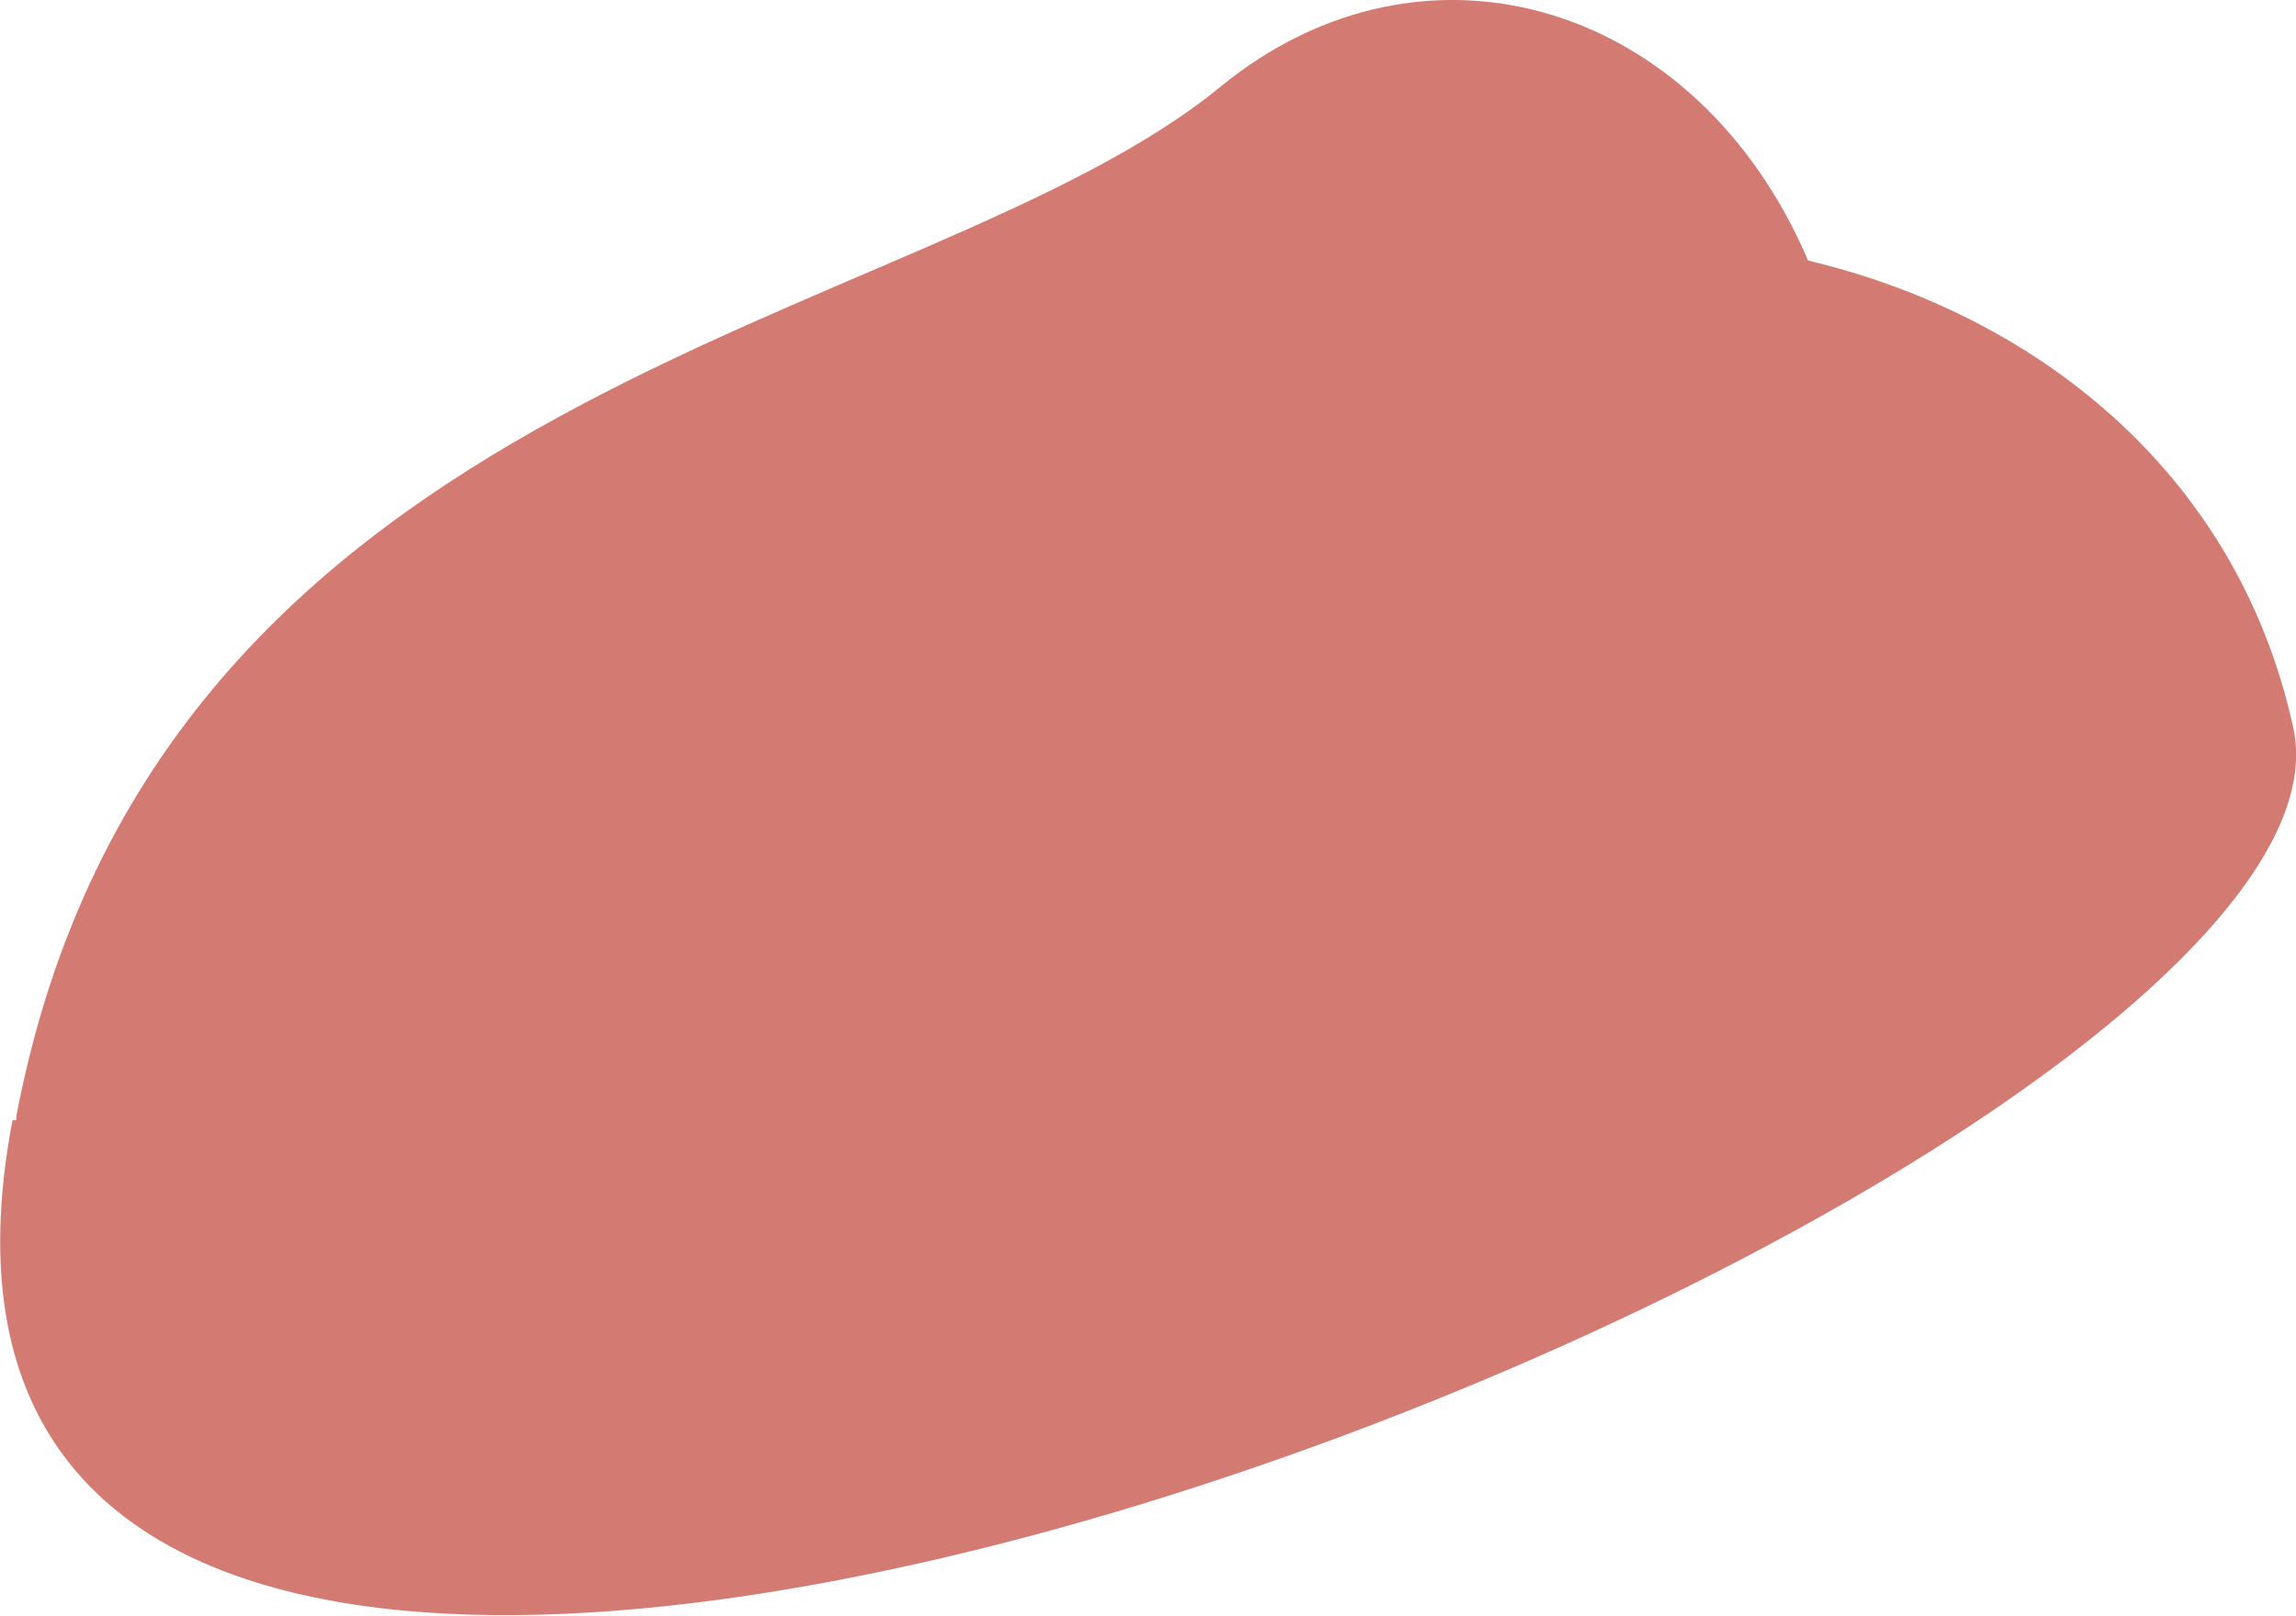
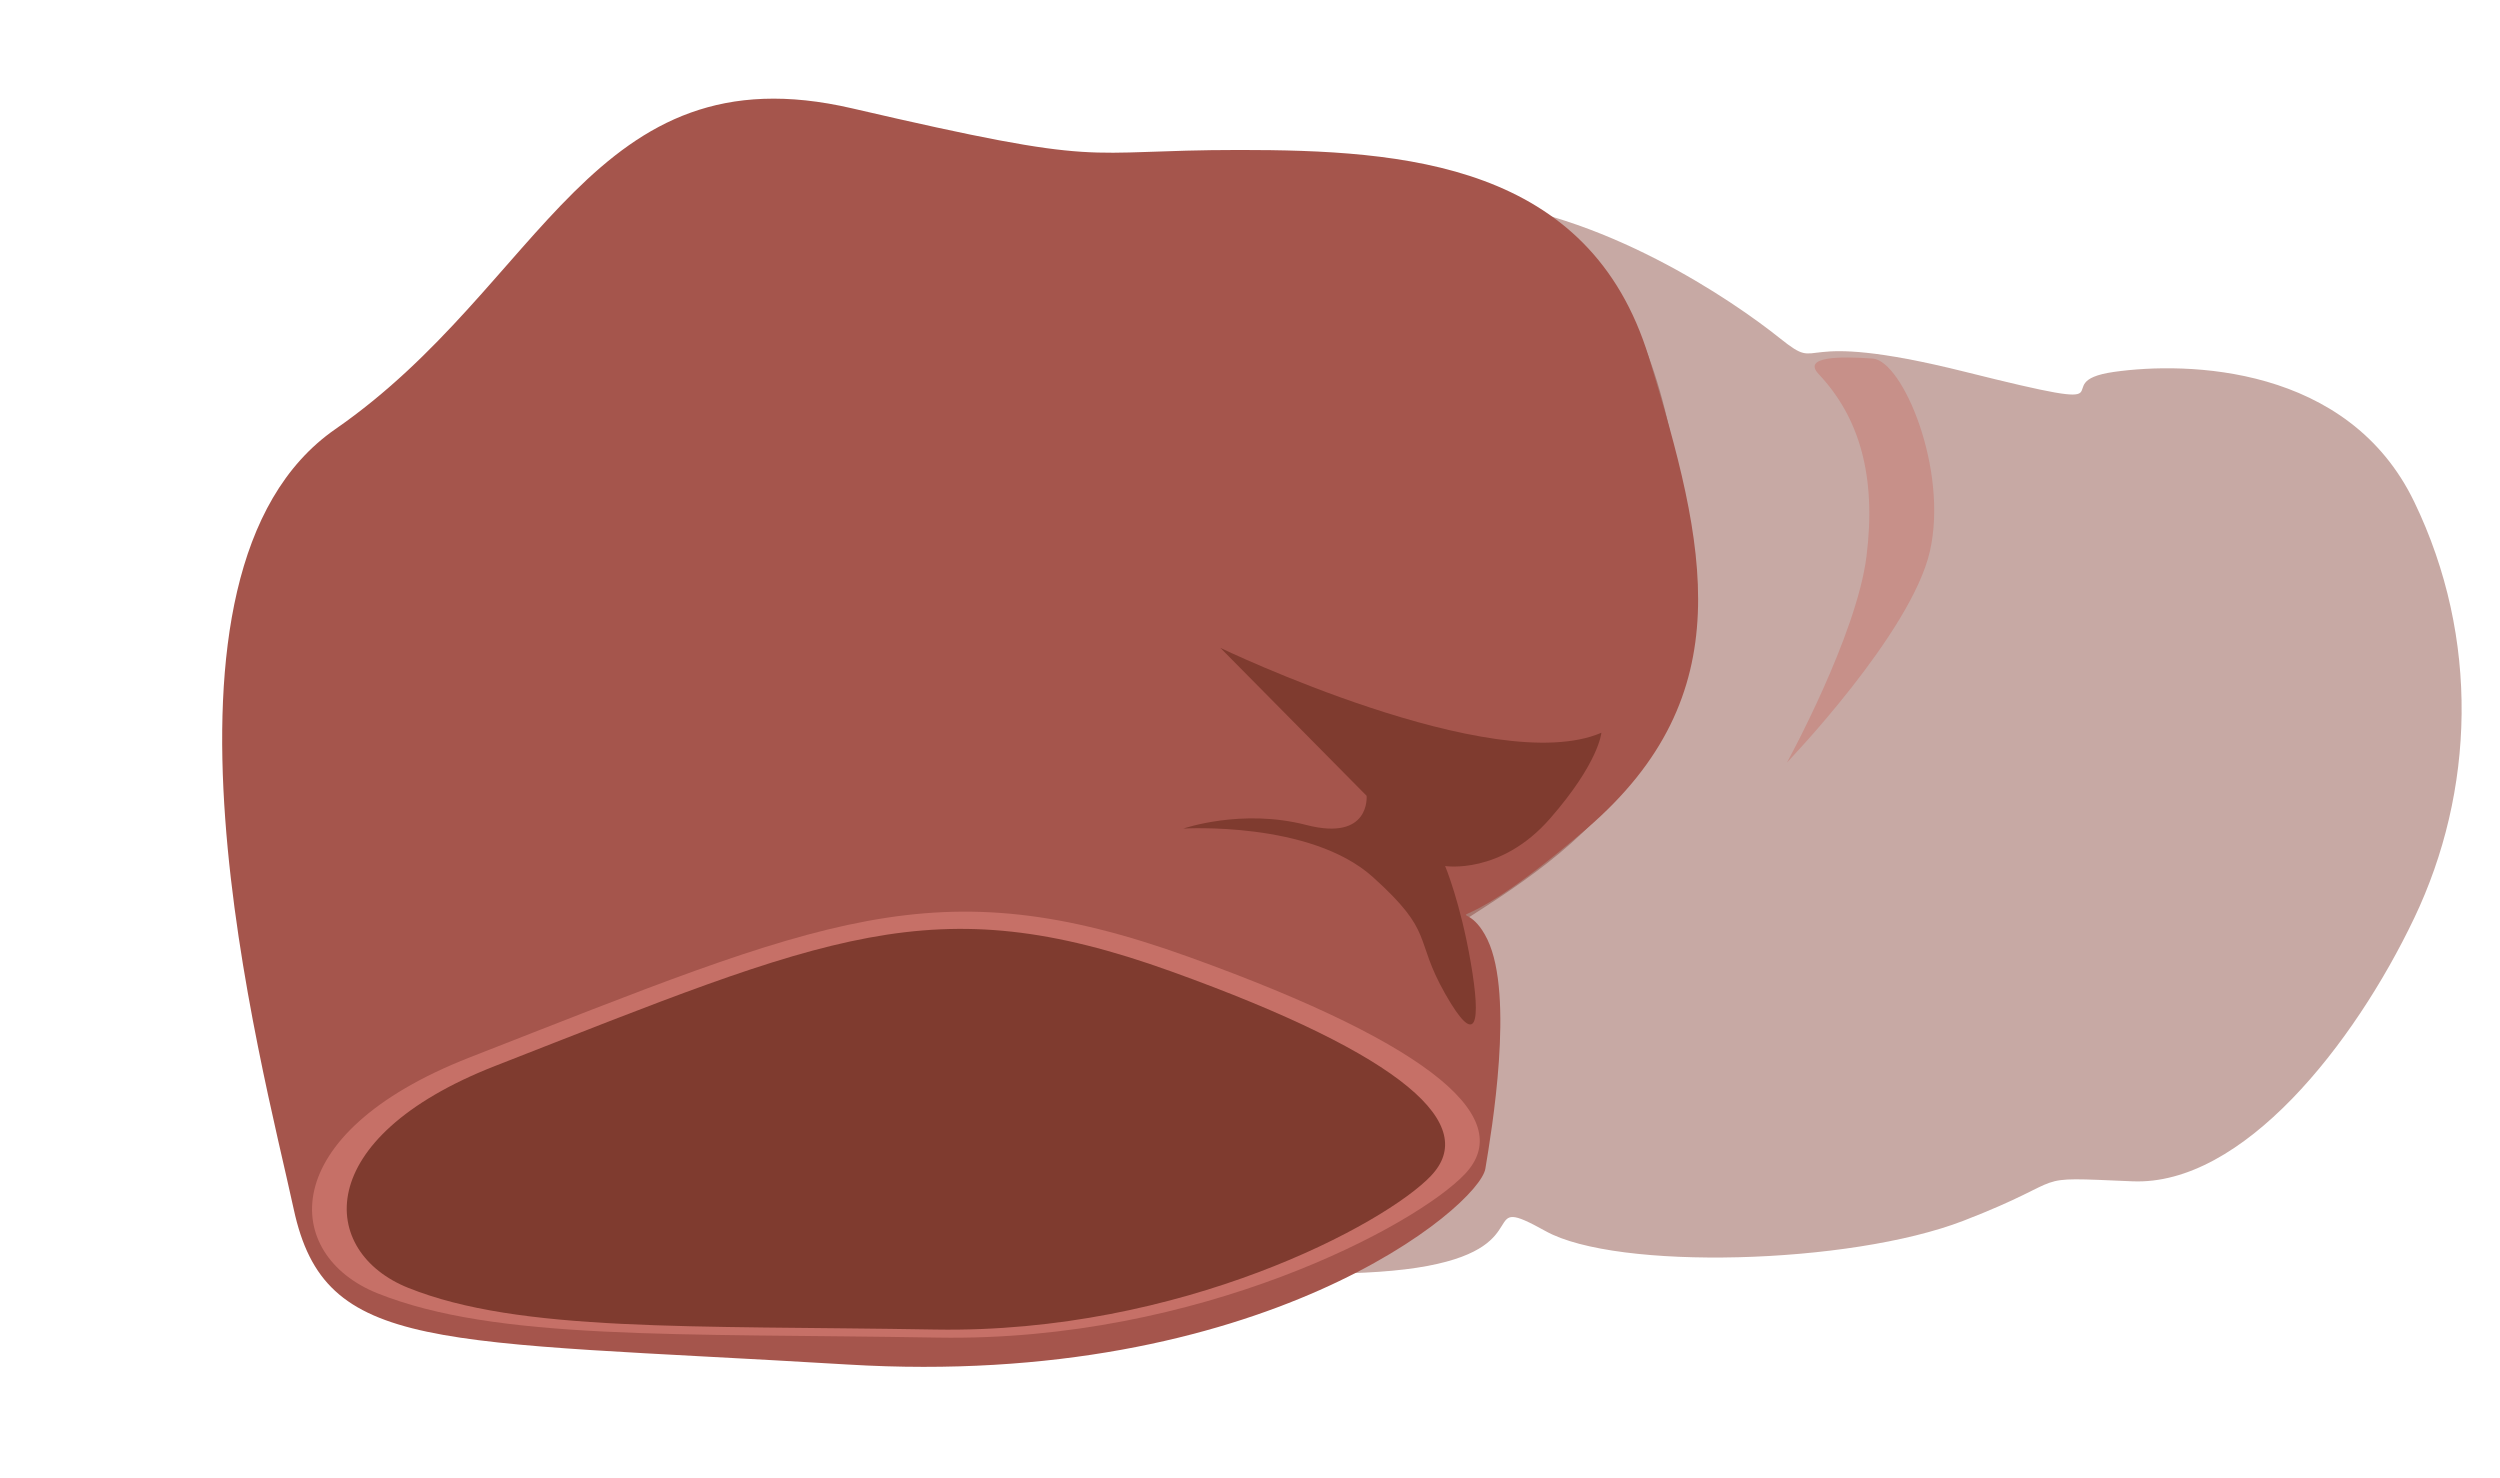
- <svg xmlns="http://www.w3.org/2000/svg" id="Layer_2" data-name="Layer 2" viewBox="0 0 60.61 42.65">
+ <svg xmlns="http://www.w3.org/2000/svg" viewBox="0 0 530.09 313.18">
  <defs>
    <style>
-       .cls-1 {
-         fill: #d37b72;
+       .cls-1, .cls-2 {
+         fill: #7f3b2f;
+       }
+ 
+       .cls-3, .cls-4, .cls-2, .cls-5 {
+         opacity: .44;
+       }
+ 
+       .cls-3, .cls-6 {
+         fill: #c67067;
+       }
+ 
+       .cls-4, .cls-7 {
+         fill: #a5554c;
+       }
+ 
+       .cls-5 {
+         fill: #602922;
      }
    </style>
  </defs>
-   <g id="Layer_1-2" data-name="Layer 1">
-     <path id="Hepatic_flexure" data-name="Hepatic flexure" class="cls-1" d="M.43,29.48C4.13,9.98,24.33,8.78,32.23,2.28c5.4-4.4,12.6-2.2,15.5,4.6,5.9,1.4,11.3,5.5,12.8,12.3C63.33,31.28-5.27,58.98.33,29.58h.1v-.1Z" />
+   <g id="Transverse">
+     <g id="Layer_3" data-name="Layer 3">
+       <path class="cls-2" d="M310.71,42.47c28.84,2.12,56.87,21.39,66.7,29.26,9.83,7.87.98-2.46,39.34,7.13,38.36,9.59,15.98,2.21,31.47,0,15.49-2.21,49.67-1.48,63.68,27.54,14.01,29.01,12.79,61.47,0,88.27-12.79,26.8-36.39,56.8-59.75,55.81-23.36-.98-11.65-.98-35.82,8.36-24.17,9.34-73.59,10.57-88.59,2.21-15-8.36-1.48,2.95-25.08,7.38s-81.63.24-109.66-19.55c-28.03-19.79-36.17-160.51-6.9-165.88s24.34,8.16,46.97-2.91c22.63-11.07,4.78-4.66,33.37-21.26,28.59-16.6,37.41-16.86,44.26-16.36Z" />
+     </g>
+     <path class="cls-2" d="M232.16,84.15c-33.37,12.99-33.96-12.99-55.82,4.43s-40.46,55.82-27.76,88.31c12.7,32.49,11.52,15.95,22.45,42.82,10.93,26.88,33.67,46.66,72.95,31.31,39.28-15.36,28.35-27.47,49.32-44.3,20.97-16.83,64.38-30.71,64.09-82.1s-20.38-91.26-57.59-80.33c-37.21,10.93-35.15,18.02-48.88,28.94s-18.75,10.93-18.75,10.93Z" />
+     <path class="cls-4" d="M294.88,54.85c-33.47,9.84-31.62,16.21-43.97,26.04s-16.87,9.83-16.87,9.83c-30.02,11.69-30.55-11.69-50.21,3.99-19.65,15.67-36.39,50.2-24.97,79.43,11.43,29.22,10.36,14.34,20.19,38.51,9.83,24.18,30.29,41.97,65.62,28.17,35.33-13.82,25.5-24.71,44.36-39.85,18.86-15.13,57.91-27.63,57.65-73.85-.27-46.23-18.34-82.09-51.8-72.26ZM286.19,197.12c-6.19,4.97-9.04,9.44-11.6,13.72h0c-13.19,9.07-33.65-4.03-35.24-13.71-1.58-9.68,1.98-30.44-8.69-40.13-10.68-9.68-22.93-8.1-19.97-22.53,2.96-14.44,26.89-28.08,35.77-25.9,8.9,2.17,31.23-13.44,37.76-24.5,6.52-11.07,17.22-18.6,26.49-17.6,5.99.64,9.04,1.3,11.36,2.99,11.35,11.78,17.34,33.84,17.48,59.3.24,42.79-35.9,54.34-53.36,68.36Z" />
+     <path class="cls-5" d="M339.55,128.77c.24,42.79-35.9,54.34-53.36,68.36-6.19,4.97-9.04,9.44-11.6,13.72h0c-13.19,9.07-33.65-4.03-35.24-13.71-1.58-9.68,1.98-30.44-8.69-40.13-10.68-9.68-22.93-8.1-19.97-22.53,2.96-14.44,26.89-28.08,35.77-25.9,8.9,2.17,31.23-13.44,37.76-24.5,6.52-11.07,17.22-18.6,26.49-17.6,5.99.64,9.04,1.3,11.36,2.99,11.35,11.78,17.34,33.84,17.48,59.3Z" />
+     <path class="cls-3" d="M322.07,69.46c-2.32-1.69-5.37-2.34-11.36-2.99-9.27-1-19.97,6.52-26.49,17.6-6.52,11.06-28.86,26.68-37.76,24.5-8.89-2.17-32.81,11.46-35.77,25.9-2.96,14.43,9.29,12.84,19.97,22.53,10.67,9.69,7.12,30.45,8.69,40.13,1.58,9.68,22.04,22.78,35.24,13.72h0s-.02.02-.02.03c-.02.04-.05.1-.11.19-.25.4-.48.81-.72,1.2-.04.07-.09.14-.13.21-3.33,5.55-6.83,10.83-17.39,16.49-.24.13-.48.27-.73.38-.34.19-.68.36-1.04.54-.26.13-.53.27-.8.39-2.48,1.22-5.3,2.45-8.52,3.71-32.7,12.78-51.64-3.69-60.73-26.06-9.1-22.37-8.12-8.61-18.69-35.66-10.57-27.05,4.91-59.01,23.11-73.51,18.2-14.51,18.69,7.13,46.48-3.69,0,0,4.18,0,15.61-9.1,11.44-9.09,9.71-15,40.69-24.09,8.31-2.44,15.6-1.83,21.82,1.18,3.16,1.53,6.04,3.69,8.65,6.39Z" />
+     <g id="Layer_4" data-name="Layer 4">
+       <path class="cls-2" d="M325.57,73.36c-1.18-1.73-2.23-2.96-3.5-3.89-2.32-1.69-5.37-2.34-11.36-2.99-9.27-1-19.97,6.52-26.49,17.6-6.52,11.06-28.86,26.68-37.76,24.5-8.89-2.17-32.81,11.46-35.77,25.9-2.96,14.43,9.29,12.84,19.97,22.53,10.67,9.69,7.12,30.45,8.69,40.13,1.58,9.68,22.04,22.78,35.24,13.72,0,0,0,.02,0,.03-.02.04-.05.1-.11.19-.13.23-.37.64-.72,1.2-.04.07-.09.14-.13.21-2.16,3.37-7.88,11.2-17.39,16.49-.24.13-.48.27-.73.38-.34.19-.68.36-1.04.54-.26.13-.53.27-.8.39-13.69,6.45-22.21-4.3-36.84-21.3-14.63-17,8.69-23.32-12.46-36.96-21.15-13.64-13.04-32.02-5.33-45.47,7.71-13.44,28.07-22.73,44.87-23.52,16.81-.79,26.1-11.86,35.58-23.92,9.49-12.06,22.37-20.75,33.84-16.09.04.02.07.03.11.04,11.34,4.65,15.47,15.13,12.14,10.28Z" />
+     </g>
+     <g id="Layer_5" data-name="Layer 5">
+       <path class="cls-3" d="M385.62,79.32c8.7,9.22,12.26,21.74,10.15,38.61s-16.87,43.75-16.87,43.75c0,0,26.36-27.41,30.31-44.8,3.95-17.39-5.8-40.39-12.12-40.85-7.25-.53-14.94-.39-11.46,3.29Z" />
+     </g>
+   </g>
+   <g id="Hepatic_flexure" data-name="Hepatic flexure">
+     <path class="cls-7" d="M349.63,75.8c12.22,40.09,19.82,71.48-13.17,99.88s-26.81,11.61-21.07,23.54.88,40.64-.44,48.59-47.26,46.82-135.17,41.52-110.87-2.26-117.5-32.94-35.05-134.98,8.83-165.4C115.29,60.38,125.41,10.15,180.66,22.97c55.21,12.81,47.26,8.83,82.16,8.83s74.23,2.74,86.81,44Z" />
+     <path class="cls-6" d="M310.62,248.93c-10.33,10.91-56.35,35.63-111.76,34.69s-93.68.66-118.81-9.39c-20.19-8.08-22.07-33.75,19.57-50.03,75.11-29.36,98.77-40.6,152.3-21.35,53.53,19.25,69.39,34.79,58.7,46.08Z" />
+     <path class="cls-1" d="M303.46,249.28c-9.72,10.26-53.01,33.52-105.13,32.63s-88.12.62-111.75-8.83c-18.99-7.6-20.76-31.75,18.4-47.06,70.65-27.62,92.91-38.19,143.26-20.08s65.28,32.72,55.21,43.34Z" />
+     <path class="cls-1" d="M339.55,155.37c-22.84,9.83-80.78-17.99-80.78-17.99l31,31.36s.88,9.72-12.81,6.18-26.05.77-26.05.77c0,0,26.93-1.66,40.18,10.27s8.57,12.81,15.33,24.74,7.64,6.18,5.43-6.63-5.43-20.44-5.43-20.44c0,0,11.78,1.9,22.22-10.04s10.91-18.23,10.91-18.23Z" />
  </g>
</svg>
